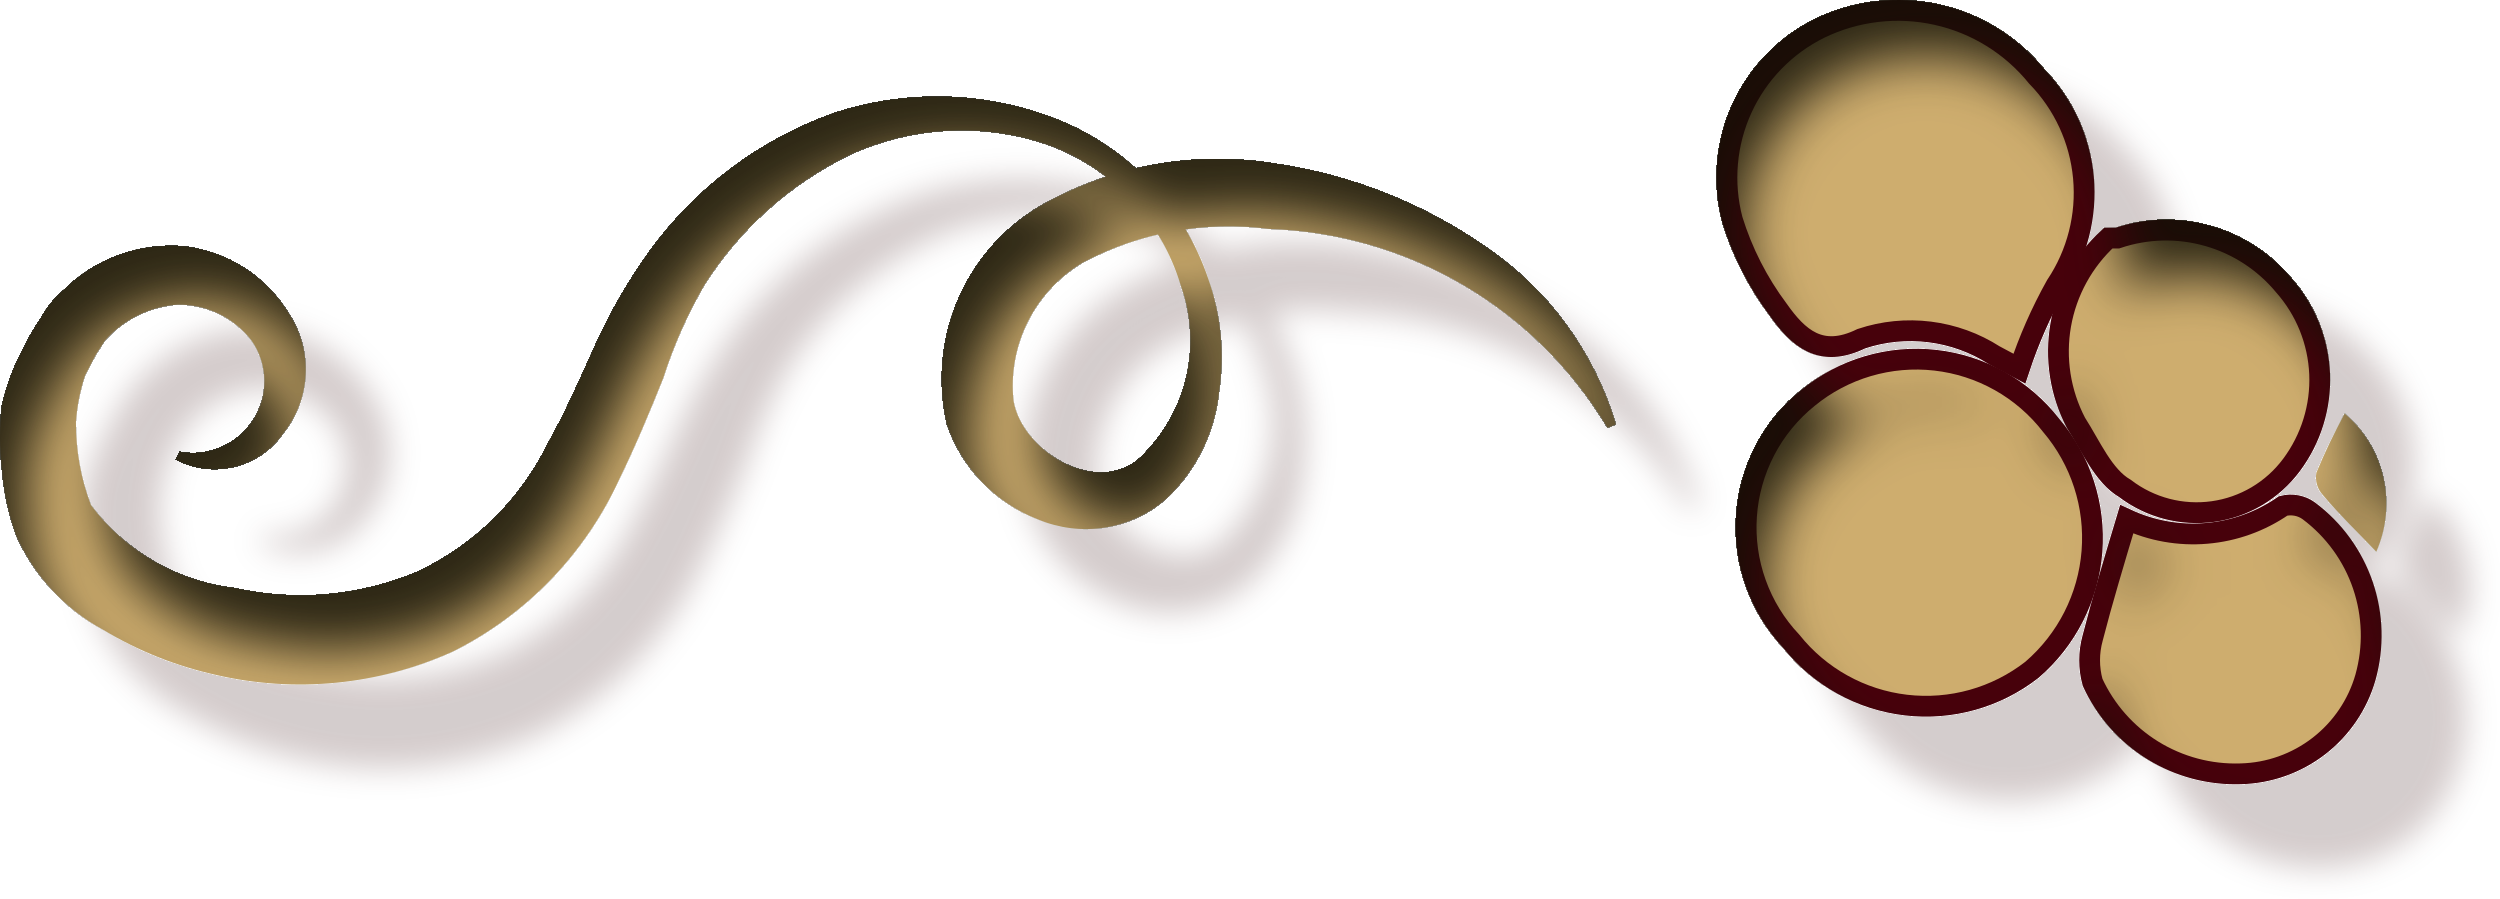
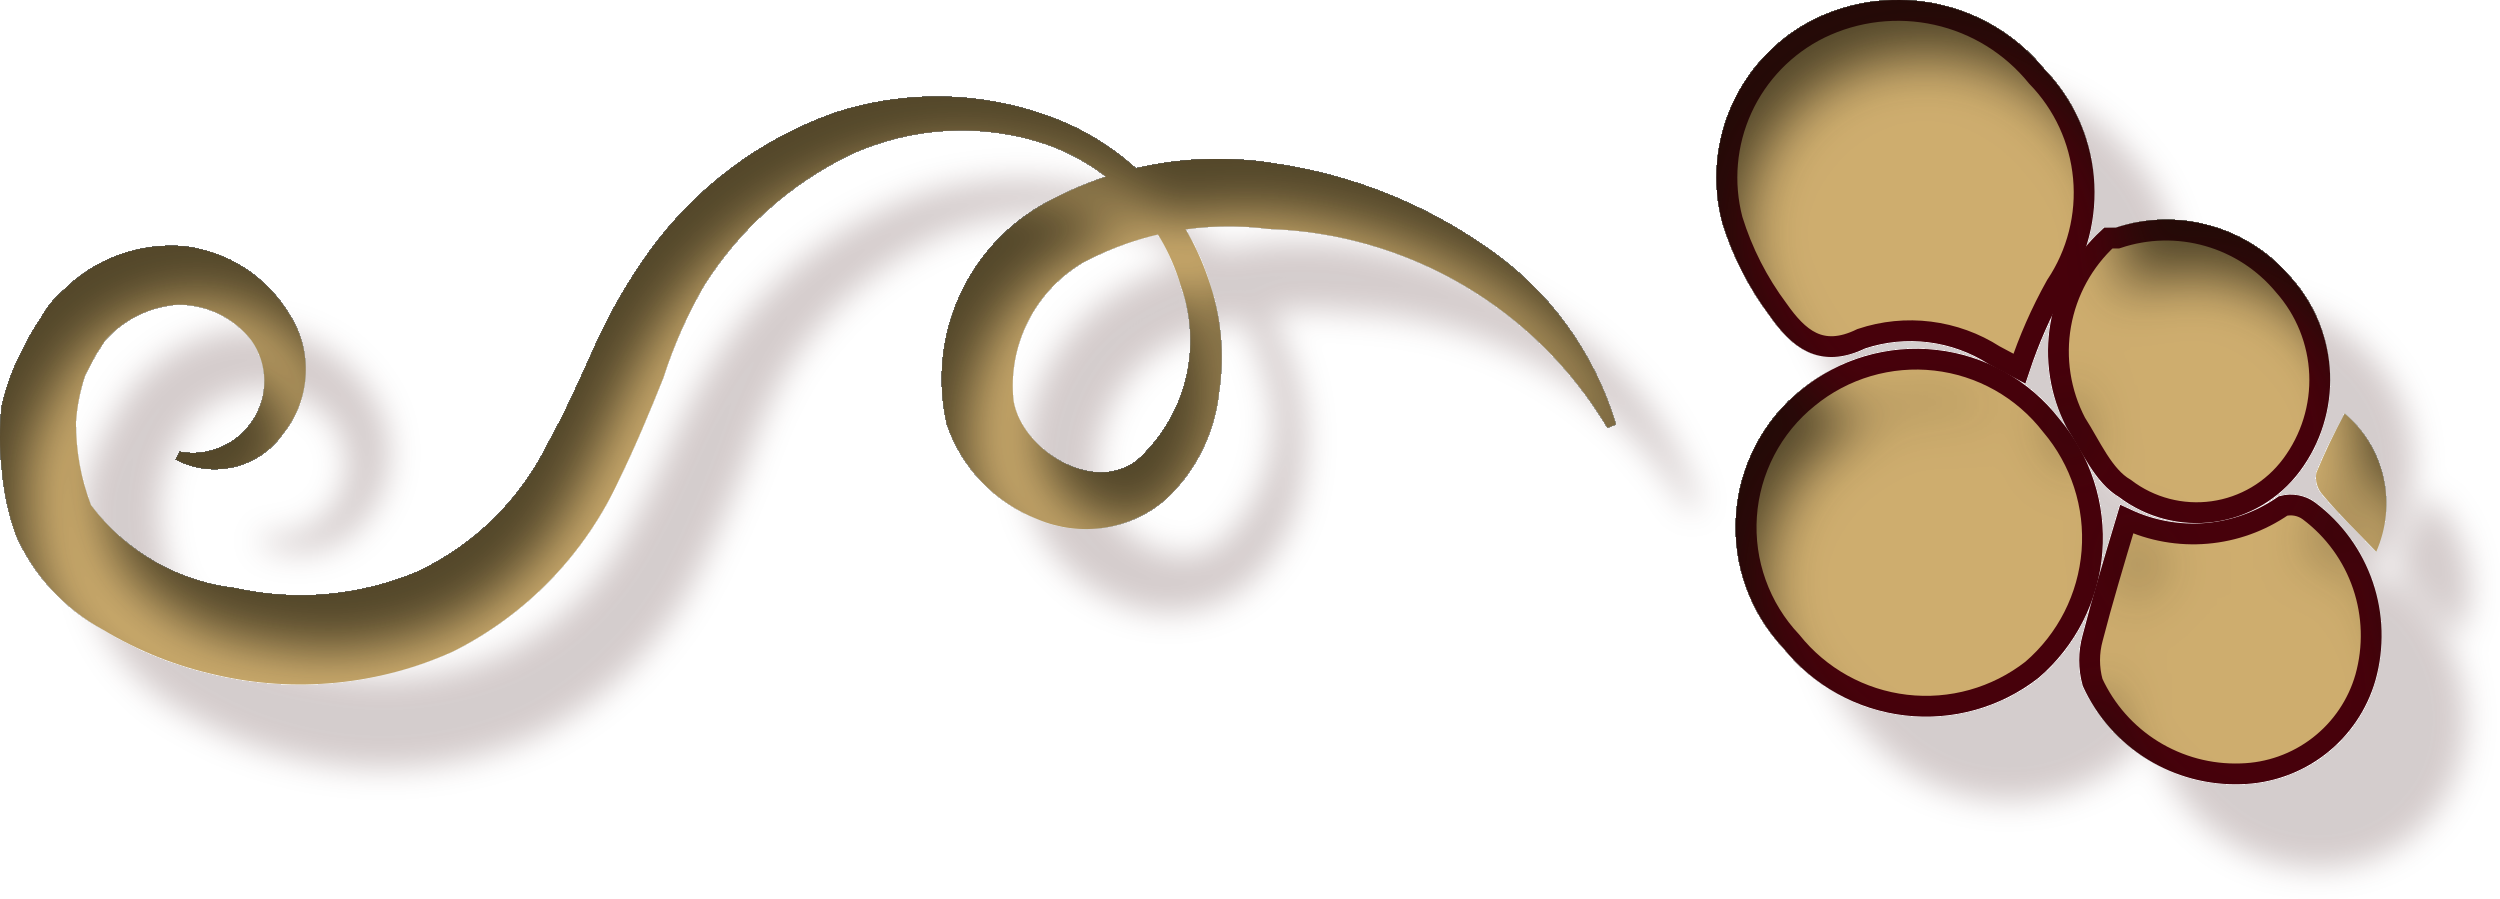
<svg xmlns="http://www.w3.org/2000/svg" preserveAspectRatio="none" overflow="visible" style="display: block;" width="90.15" height="32.382" viewBox="0 0 90.15 32.382" fill="none">
  <g id="Frame 1437253182" filter="url(#filter0_di_0_37)">
    <path transform="matrix(1 0 0 -1 0 28.282)" id="Vector" d="M72.819 14.988C73.163 16.028 73.605 17.032 74.139 17.988C74.905 19.132 75.255 20.505 75.129 21.876C75.004 23.247 74.41 24.533 73.449 25.518C72.532 26.65 71.259 27.438 69.837 27.753C68.416 28.069 66.929 27.895 65.619 27.258C64.38 26.647 63.389 25.626 62.815 24.369C62.241 23.112 62.119 21.695 62.469 20.358C62.83 19.192 63.388 18.096 64.119 17.118C64.839 16.098 65.649 15.348 67.119 16.068C67.913 16.333 68.756 16.416 69.587 16.312C70.418 16.208 71.214 15.92 71.919 15.468L72.819 14.988Z" fill="#CEAD6E" stroke-width="0.75" stroke-miterlimit="10" stroke="#47010B" />
    <path transform="matrix(1 0 0 -1 0 28.282)" id="Vector_2" d="M65.201 13.938C64.556 13.419 64.026 12.772 63.644 12.038C63.262 11.304 63.035 10.499 62.979 9.674C62.922 8.848 63.037 8.02 63.317 7.241C63.596 6.462 64.033 5.75 64.601 5.148C65.621 3.871 67.103 3.048 68.726 2.857C70.349 2.666 71.982 3.123 73.271 4.128C74.528 5.208 75.307 6.742 75.436 8.395C75.566 10.048 75.035 11.685 73.961 12.948C73.457 13.597 72.829 14.14 72.113 14.542C71.396 14.945 70.606 15.2 69.79 15.292C68.973 15.385 68.146 15.312 67.358 15.08C66.57 14.847 65.836 14.459 65.201 13.938Z" fill="#CEAD6E" stroke-width="0.75" stroke-miterlimit="10" stroke="#47010B" />
    <path transform="matrix(1 0 0 -1 0 28.282)" id="Vector_3" d="M82.357 17.988C81.646 18.845 80.692 19.467 79.621 19.772C78.551 20.078 77.412 20.052 76.357 19.698H76.027C75.125 18.872 74.522 17.771 74.31 16.567C74.099 15.363 74.291 14.122 74.857 13.038C75.397 12.198 75.847 11.118 76.627 10.668C77.075 10.326 77.586 10.077 78.131 9.934C78.676 9.791 79.244 9.758 79.802 9.836C80.36 9.914 80.897 10.102 81.382 10.389C81.867 10.676 82.29 11.057 82.627 11.508C83.335 12.454 83.695 13.616 83.646 14.796C83.596 15.977 83.141 17.105 82.357 17.988Z" fill="#CEAD6E" stroke-width="0.75" stroke-miterlimit="10" stroke="#47010B" />
    <path transform="matrix(1 0 0 -1 0 28.282)" id="Vector_4" d="M76.689 9.558C76.239 8.058 75.789 6.558 75.459 5.268C75.316 4.748 75.316 4.198 75.459 3.678C75.925 2.663 76.68 1.809 77.63 1.222C78.581 0.635 79.683 0.341 80.799 0.378C81.822 0.403 82.81 0.754 83.62 1.38C84.429 2.006 85.018 2.874 85.299 3.858C85.603 4.947 85.571 6.103 85.207 7.174C84.843 8.244 84.164 9.18 83.259 9.858C83.127 9.955 82.975 10.021 82.814 10.052C82.653 10.083 82.487 10.079 82.329 10.038C81.512 9.474 80.562 9.133 79.573 9.049C78.583 8.964 77.589 9.14 76.689 9.558Z" fill="#CEAD6E" stroke-width="0.75" stroke-miterlimit="10" stroke="#47010B" />
    <path transform="matrix(1 0 0 -1 0 28.282)" id="Vector_5" d="M84.549 13.368C84.173 12.676 83.832 11.966 83.529 11.238C83.502 11.094 83.51 10.945 83.552 10.805C83.594 10.664 83.668 10.535 83.769 10.428C84.369 9.708 85.059 9.048 85.689 8.388C86.058 9.231 86.147 10.17 85.941 11.067C85.736 11.963 85.248 12.77 84.549 13.368Z" fill="#CEAD6E" />
    <path transform="matrix(1 0 0 -1 0 28.282)" id="Vector_6" d="M58.268 12.978C57.489 15.583 55.836 17.84 53.588 19.368C51.342 20.934 48.765 21.961 46.058 22.368C43.212 22.849 40.286 22.363 37.748 20.988C36.355 20.229 35.249 19.036 34.599 17.589C33.949 16.143 33.791 14.523 34.148 12.978C34.411 12.204 34.84 11.497 35.405 10.906C35.969 10.316 36.657 9.856 37.418 9.558C38.185 9.231 39.028 9.128 39.851 9.26C40.674 9.393 41.443 9.756 42.068 10.308C43.135 11.322 43.805 12.684 43.958 14.148C44.163 15.52 44.029 16.92 43.568 18.228C43.129 19.531 42.409 20.721 41.461 21.716C40.513 22.711 39.358 23.487 38.078 23.988C35.514 24.989 32.681 25.063 30.068 24.198C27.425 23.256 25.125 21.542 23.468 19.278C22.652 18.155 21.959 16.948 21.398 15.678C20.888 14.538 20.378 13.398 19.778 12.318C18.784 10.277 17.122 8.636 15.068 7.668C12.993 6.792 10.697 6.582 8.498 7.068C7.469 7.184 6.474 7.51 5.576 8.026C4.678 8.542 3.896 9.237 3.278 10.068C2.914 11.026 2.731 12.043 2.738 13.068C2.776 13.64 2.887 14.204 3.068 14.748L3.458 15.498L3.788 16.008C4.457 16.762 5.393 17.224 6.398 17.298C6.913 17.306 7.422 17.194 7.886 16.97C8.35 16.746 8.754 16.416 9.068 16.008C9.362 15.589 9.525 15.091 9.536 14.579C9.547 14.067 9.405 13.563 9.128 13.132C8.851 12.7 8.452 12.361 7.982 12.158C7.512 11.954 6.992 11.895 6.488 11.988L6.338 11.718C6.985 11.373 7.736 11.278 8.449 11.449C9.162 11.62 9.788 12.047 10.208 12.648C10.697 13.252 10.982 13.997 11.019 14.774C11.057 15.551 10.846 16.319 10.418 16.968C10.014 17.634 9.463 18.198 8.808 18.619C8.153 19.04 7.411 19.306 6.638 19.398C5.841 19.466 5.038 19.359 4.287 19.084C3.536 18.81 2.853 18.374 2.288 17.808C1.944 17.514 1.659 17.158 1.448 16.758C1.239 16.466 1.058 16.154 0.908 15.828C0.52 15.144 0.237 14.406 0.068 13.638C-0.023 12.891 -0.023 12.135 0.068 11.388C0.131 10.569 0.303 9.762 0.578 8.988C1.221 7.531 2.329 6.328 3.728 5.568C4.981 4.812 6.349 4.265 7.778 3.948C10.643 3.281 13.648 3.576 16.328 4.788C18.976 6.115 21.093 8.306 22.328 10.998C22.928 12.228 23.438 13.458 23.918 14.658C24.287 15.818 24.78 16.934 25.388 17.988C26.664 20.017 28.483 21.649 30.638 22.698C32.862 23.724 35.394 23.863 37.718 23.088C38.874 22.683 39.917 22.01 40.762 21.123C41.607 20.236 42.229 19.162 42.578 17.988C42.976 16.895 43.037 15.708 42.754 14.579C42.47 13.451 41.855 12.434 40.988 11.658C39.368 10.458 36.848 12.078 36.548 13.818C36.44 14.807 36.621 15.806 37.068 16.695C37.515 17.584 38.209 18.325 39.068 18.828C41.121 19.908 43.458 20.327 45.758 20.028C48.23 19.949 50.644 19.252 52.777 17.999C54.91 16.747 56.695 14.979 57.968 12.858L58.268 12.978Z" fill="#CEAD6E" />
  </g>
  <defs>
    <filter id="filter0_di_0_37" x="0" y="0" width="90.15" height="32.382" filterUnits="userSpaceOnUse" color-interpolation-filters="sRGB">
      <feFlood flood-opacity="0" result="BackgroundImageFix" />
      <feColorMatrix in="SourceAlpha" type="matrix" values="0 0 0 0 0 0 0 0 0 0 0 0 0 0 0 0 0 0 127 0" result="hardAlpha" />
      <feOffset dx="3" dy="3" />
      <feGaussianBlur stdDeviation="0.55" />
      <feComposite in2="hardAlpha" operator="out" />
      <feColorMatrix type="matrix" values="0 0 0 0 0.165 0 0 0 0 0.01 0 0 0 0 0.01 0 0 0 0.2 0" />
      <feBlend mode="normal" in2="BackgroundImageFix" result="effect1_dropShadow_0_37" />
      <feBlend mode="normal" in="SourceGraphic" in2="effect1_dropShadow_0_37" result="shape" />
      <feColorMatrix in="SourceAlpha" type="matrix" values="0 0 0 0 0 0 0 0 0 0 0 0 0 0 0 0 0 0 127 0" result="hardAlpha" />
      <feOffset dx="1" dy="2" />
      <feGaussianBlur stdDeviation="0.95" />
      <feComposite in2="hardAlpha" operator="arithmetic" k2="-1" k3="1" />
-       <feColorMatrix type="matrix" values="0 0 0 0 0.065 0 0 0 0 0.061 0 0 0 0 0.019 0 0 0 0.85 0" />
+       <feColorMatrix type="matrix" values="0 0 0 0 0.065 0 0 0 0 0.061 0 0 0 0 0.019 0 0 0 0.65 0" />
      <feBlend mode="normal" in2="shape" result="effect2_innerShadow_0_37" />
    </filter>
  </defs>
</svg>
